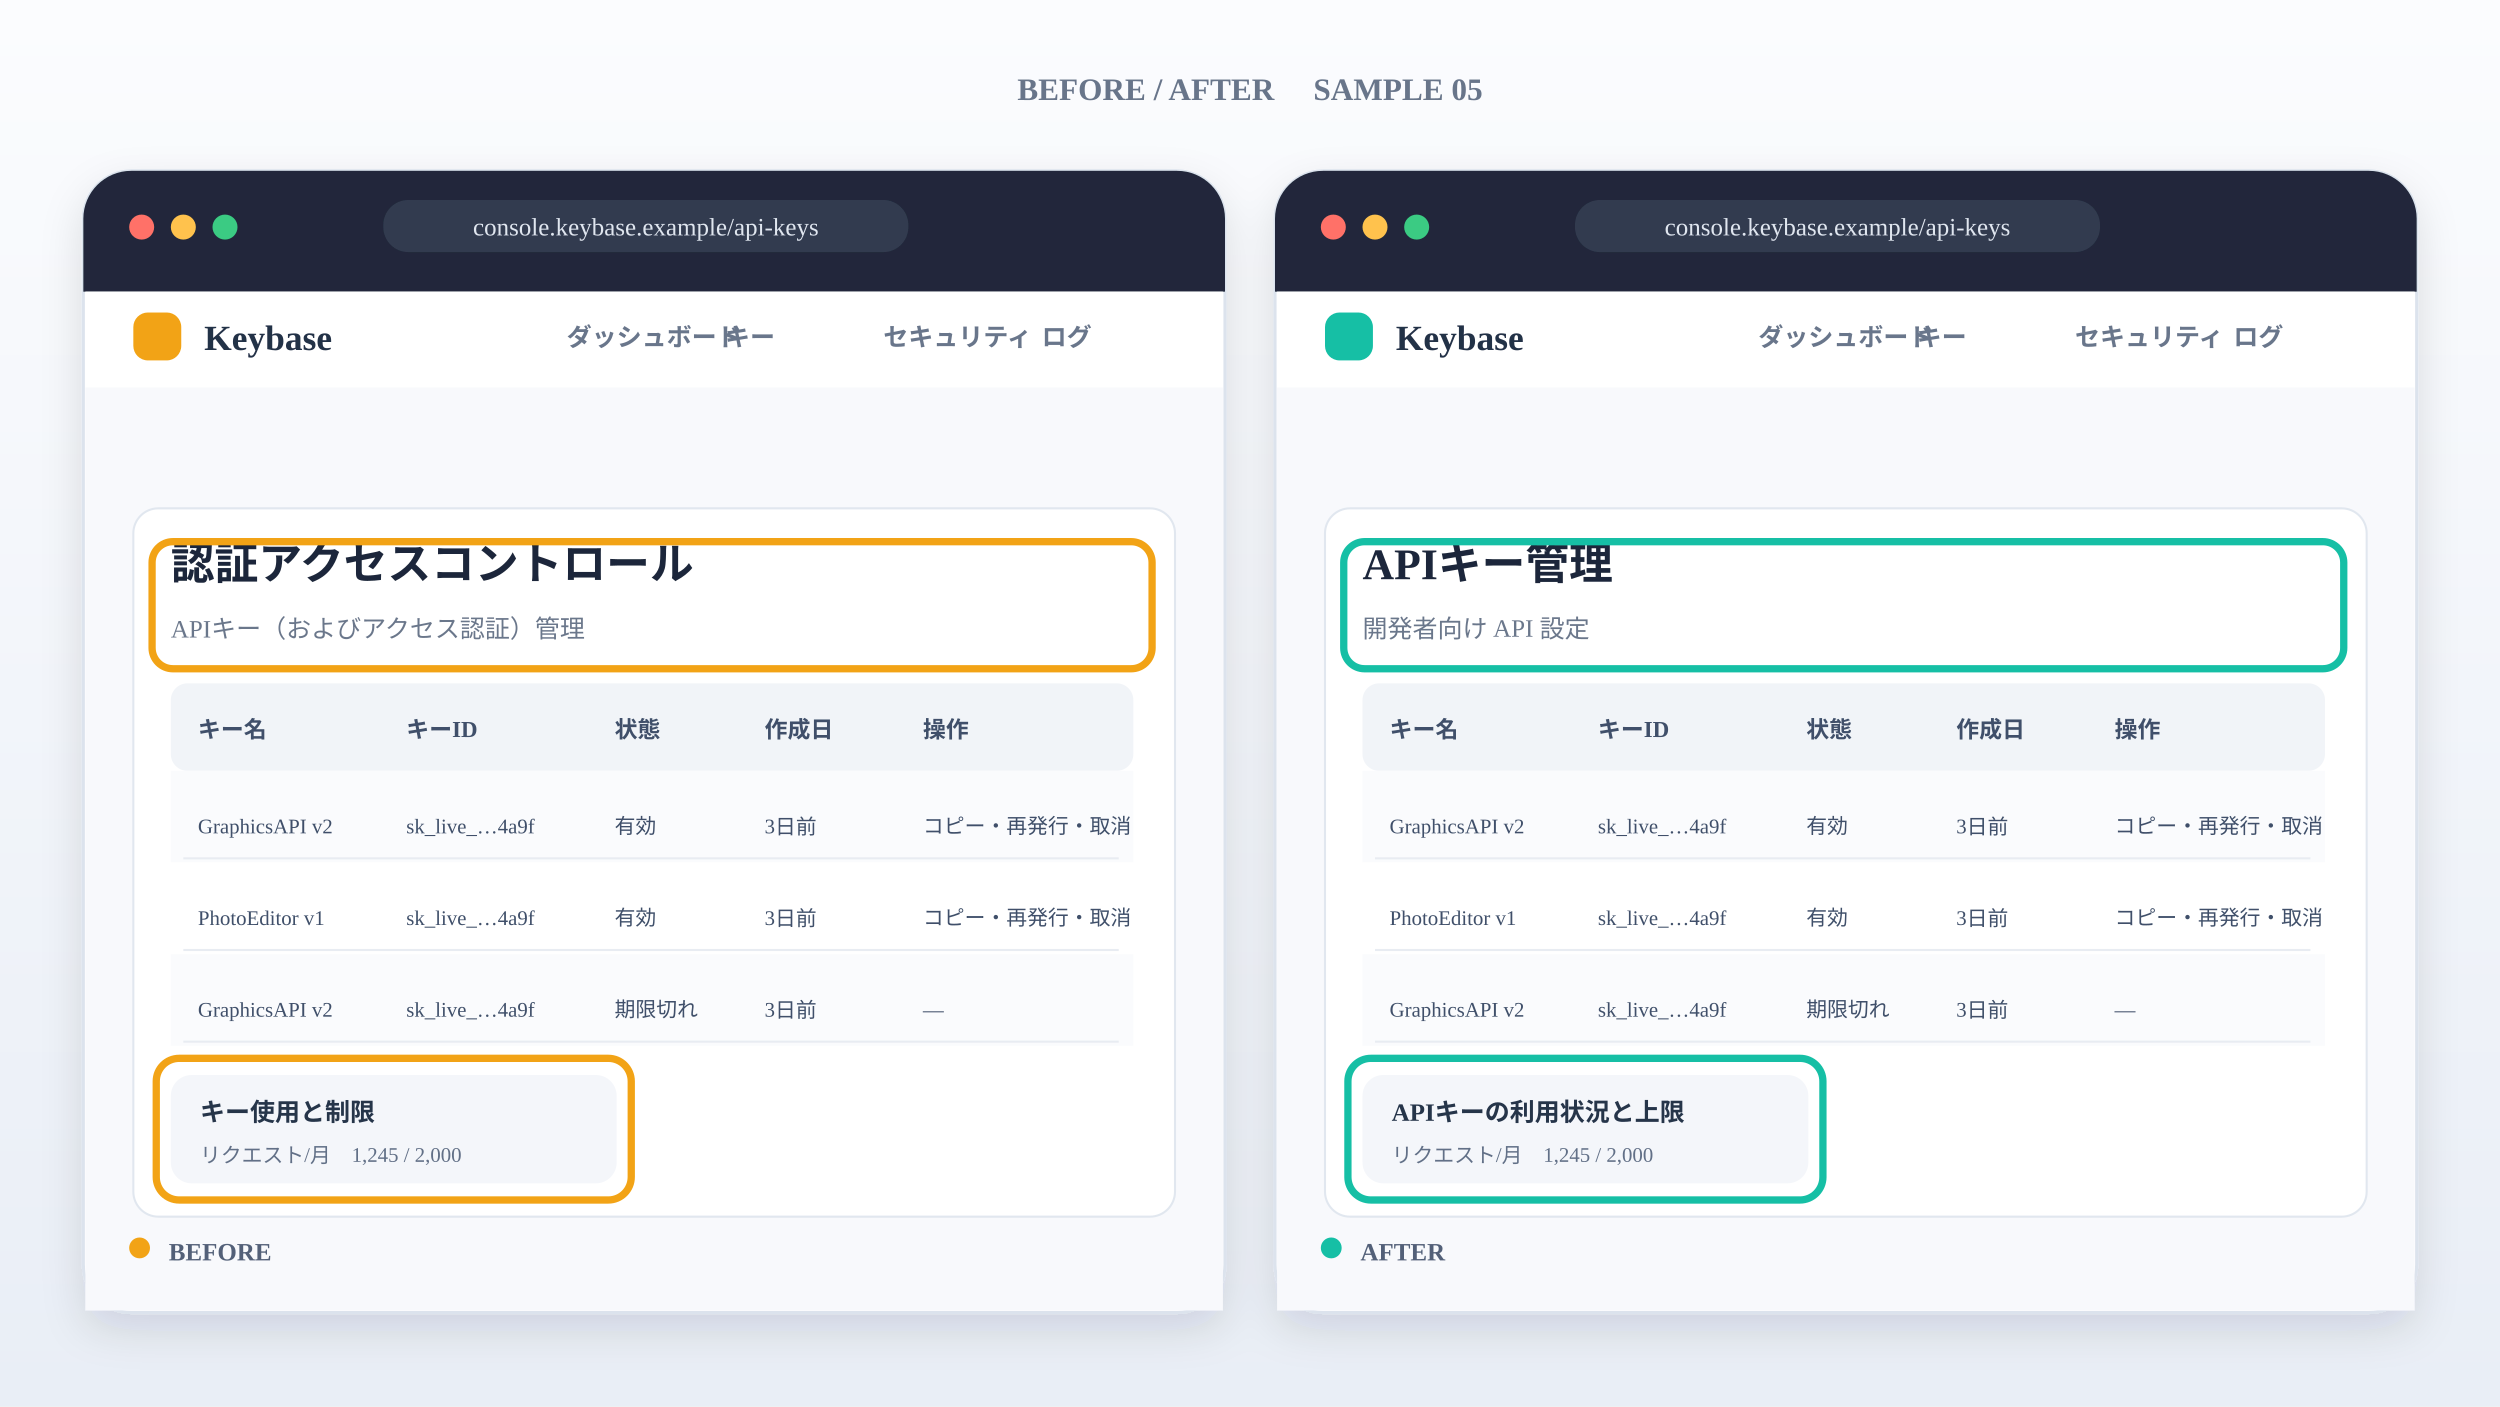
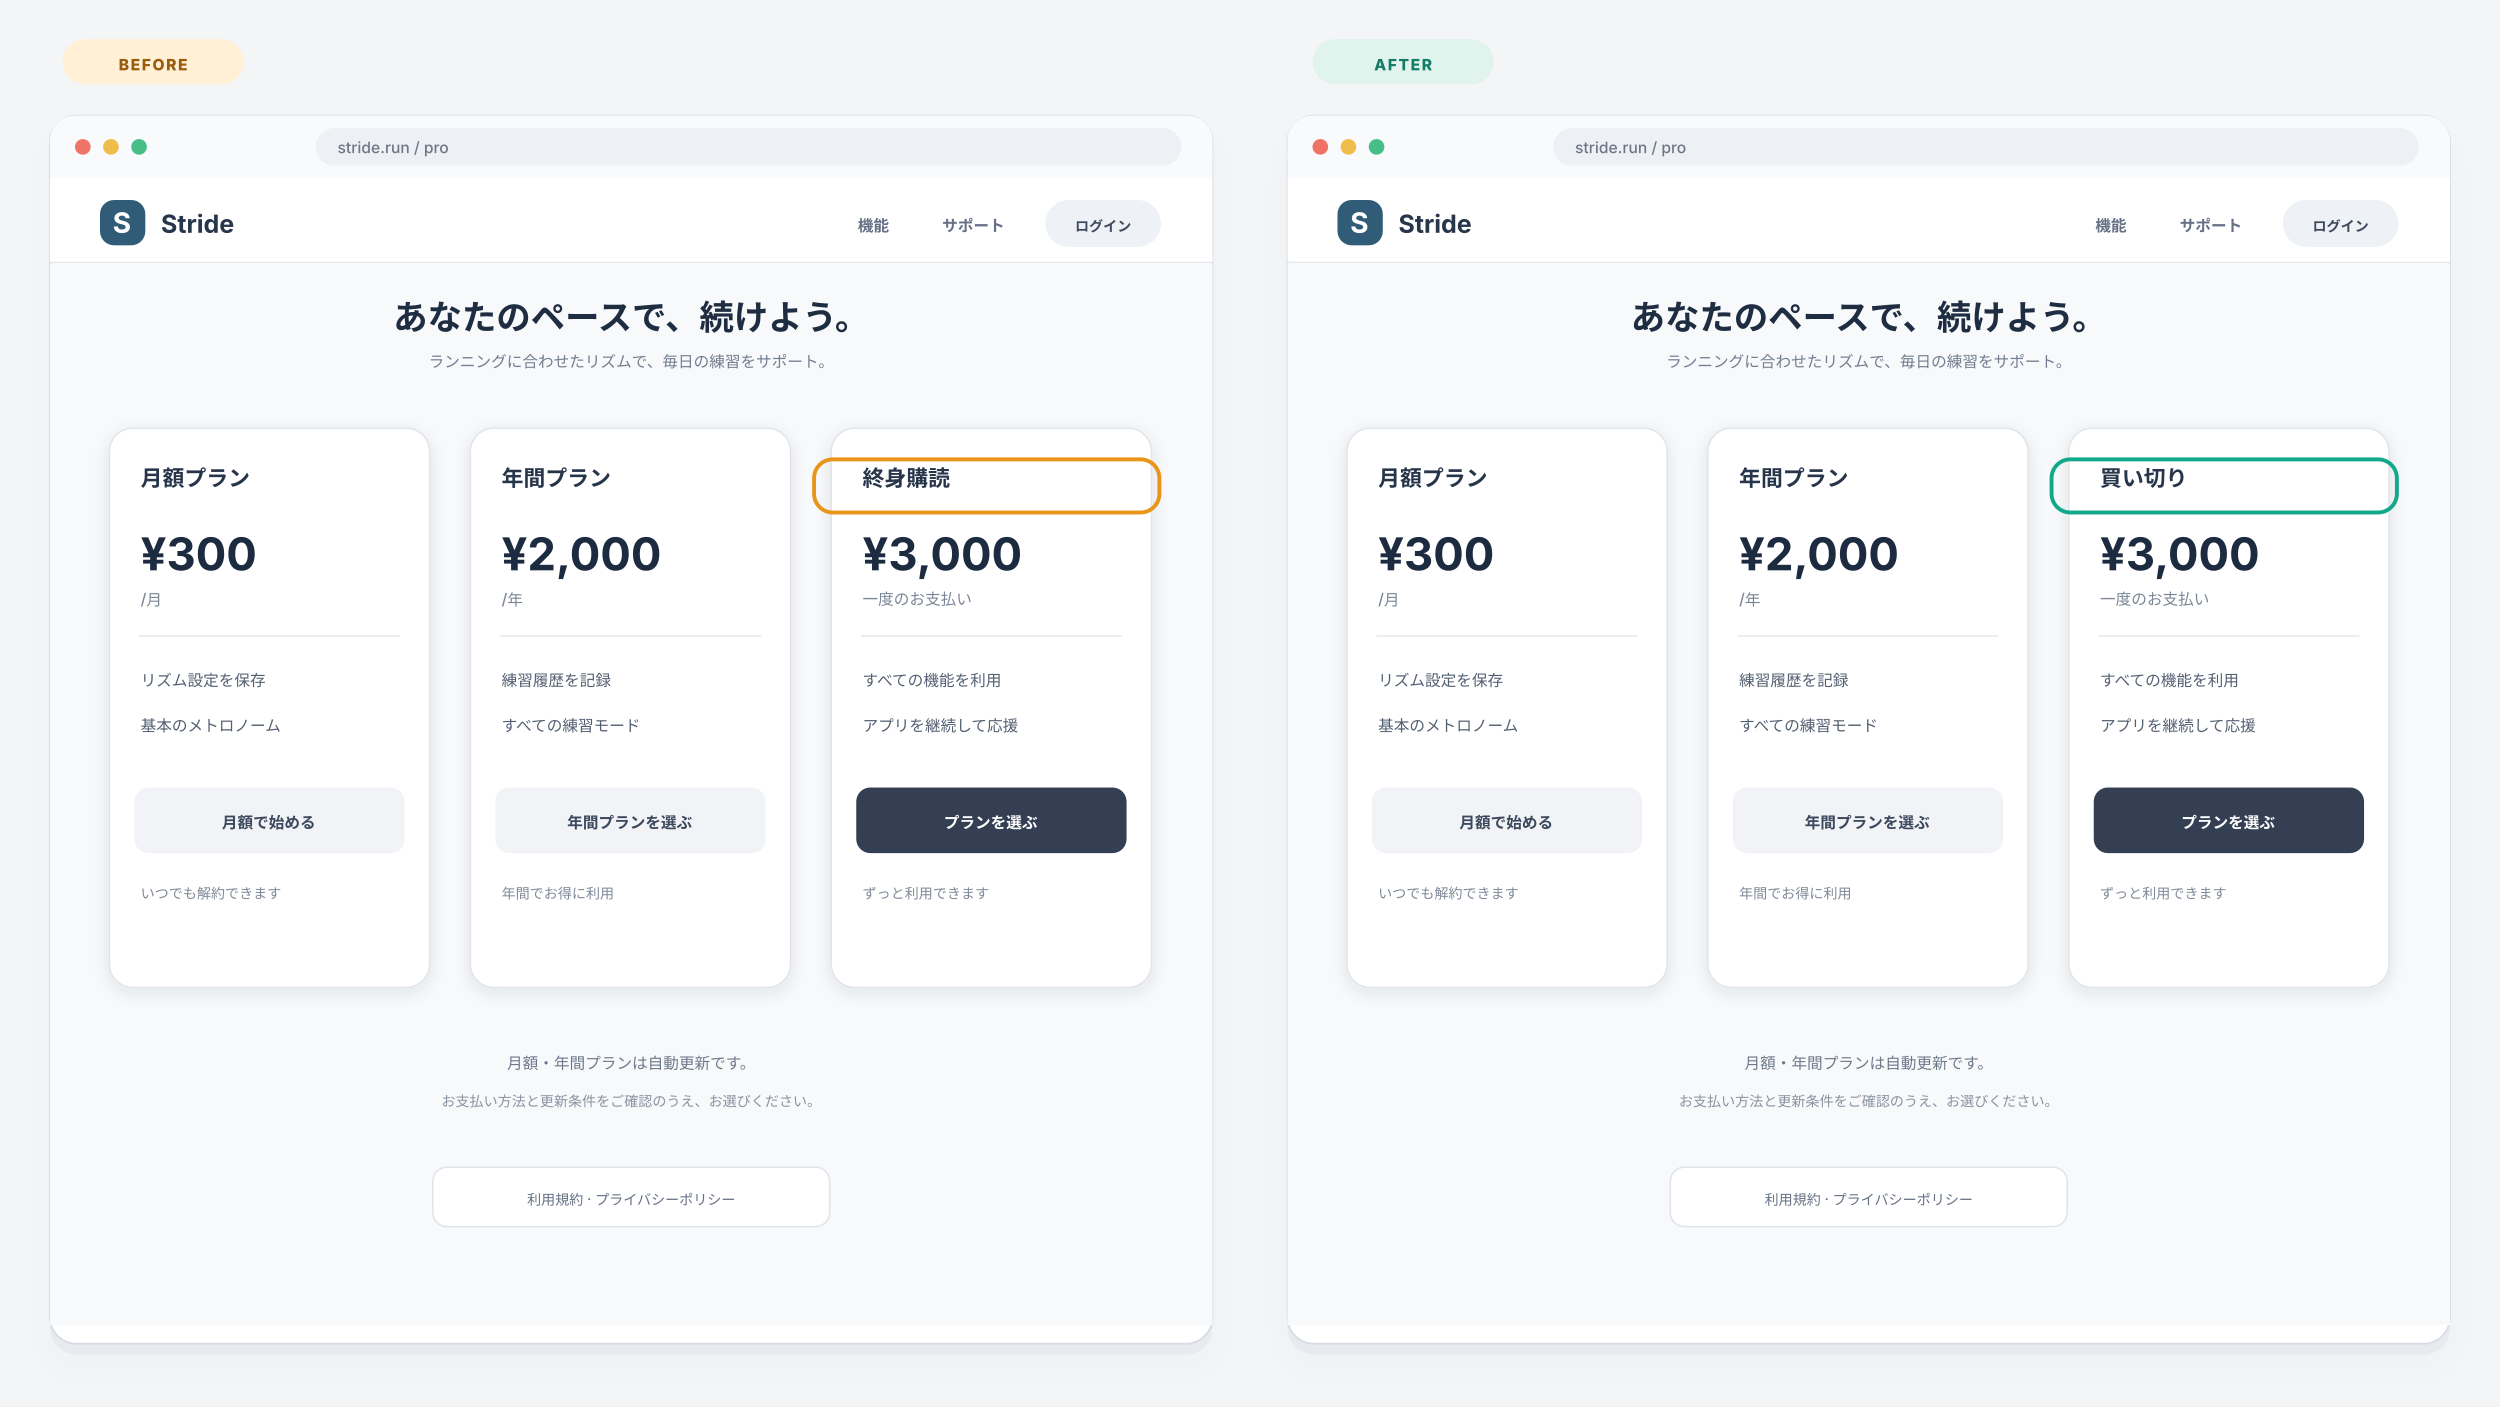
- <svg xmlns="http://www.w3.org/2000/svg" viewBox="0 0 1200 675" width="1200" height="675">
+ <svg xmlns="http://www.w3.org/2000/svg" width="1600" height="900" viewBox="0 0 1600 900">
  <defs>
-     <linearGradient id="bg" x2="0" y2="1">
-       <stop stop-color="#fbfcfe" />
-       <stop offset="1" stop-color="#e9eef6" />
+     <filter id="shadow" x="-10%" y="-10%" width="120%" height="130%">
+       <feDropShadow dx="0" dy="8" stdDeviation="11" flood-color="#1e293b" flood-opacity=".10" />
+     </filter>
+     <filter id="cardShadow" x="-10%" y="-10%" width="120%" height="130%">
+       <feDropShadow dx="0" dy="3" stdDeviation="5" flood-color="#1e293b" flood-opacity=".10" />
+     </filter>
+     <linearGradient id="photo" x1="0" y1="0" x2="1" y2="1">
+       <stop stop-color="#ead8c6" />
+       <stop offset=".48" stop-color="#b8cad0" />
+       <stop offset="1" stop-color="#5a737c" />
    </linearGradient>
-     <filter id="shadow" x="-10%" y="-10%" width="120%" height="130%">
-       <feDropShadow dx="0" dy="8" stdDeviation="10" flood-color="#17243a" flood-opacity=".12" />
-     </filter>
+     <linearGradient id="hero" x1="0" y1="0" x2="1" y2="1">
+       <stop stop-color="#f7f5ff" />
+       <stop offset="1" stop-color="#eef8f6" />
+     </linearGradient>
  </defs>
-   <rect width="1200" height="675" fill="url(#bg)" />
-   <text x="600" y="48" font-size="15" font-weight="750" text-anchor="middle" fill="#68758a">BEFORE / AFTER　 SAMPLE 05</text>
-   <g filter="url(#shadow)">
-     <g>
-       <rect x="40" y="82" width="548" height="548" rx="23" fill="#fff" stroke="#dce3ed" stroke-width="1.5" />
-       <path d="M63 82h502a23 23 0 0 1 23 23v35H40V105a23 23 0 0 1 23-23z" fill="#20283a" />
-       <circle cx="68" cy="109" r="6" fill="#ff7167" />
-       <circle cx="88" cy="109" r="6" fill="#ffc24d" />
-       <circle cx="108" cy="109" r="6" fill="#3acb83" />
-       <rect x="184" y="96" width="252" height="25" rx="12" fill="#323b50" />
-       <text x="310" y="113" font-size="12" font-weight="500" text-anchor="middle" fill="#e0e6ef">console.keybase.example/api-keys</text>
-       <rect x="41" y="140" width="546" height="46" fill="#fff" />
-       <rect x="64" y="150" width="23" height="23" rx="7" fill="#F2A313" stroke="none" stroke-width="1" />
-       <text x="98" y="168" font-size="17" font-weight="750" text-anchor="start" fill="#243047">Keybase</text>
-       <text x="272" y="166" font-size="12" font-weight="550" text-anchor="start" fill="#69768b">ダッシュボード</text>
-       <text x="348" y="166" font-size="12" font-weight="550" text-anchor="start" fill="#69768b">キー</text>
-       <text x="424" y="166" font-size="12" font-weight="550" text-anchor="start" fill="#69768b">セキュリティ</text>
-       <text x="500" y="166" font-size="12" font-weight="550" text-anchor="start" fill="#69768b">ログ</text>
-       <rect x="41" y="186" width="546" height="443" fill="#f8f9fc" />
-       <rect x="64" y="244" width="500" height="340" rx="12" fill="#fff" stroke="#e1e7ef" stroke-width="1" />
-       <text x="82" y="278" font-size="21" font-weight="750" text-anchor="start" fill="#1d273a">認証アクセスコントロール</text>
-       <text x="82" y="306" font-size="12" font-weight="500" text-anchor="start" fill="#6b778b">APIキー（およびアクセス認証）管理</text>
-       <rect x="82" y="328" width="462" height="42" rx="8" fill="#f1f4f8" stroke="none" stroke-width="1" />
-       <text x="95" y="354" font-size="11" font-weight="700" text-anchor="start" fill="#40506a">キー名</text>
-       <text x="195" y="354" font-size="11" font-weight="700" text-anchor="start" fill="#40506a">キーID</text>
-       <text x="295" y="354" font-size="11" font-weight="700" text-anchor="start" fill="#40506a">状態</text>
-       <text x="367" y="354" font-size="11" font-weight="700" text-anchor="start" fill="#40506a">作成日</text>
-       <text x="443" y="354" font-size="11" font-weight="700" text-anchor="start" fill="#40506a">操作</text>
-       <rect x="82" y="370" width="462" height="44" rx="0" fill="#fafbfd" stroke="none" stroke-width="1" />
-       <text x="95" y="400" font-size="10" font-weight="500" text-anchor="start" fill="#40506a">GraphicsAPI v2</text>
-       <text x="195" y="400" font-size="10" font-weight="500" text-anchor="start" fill="#40506a">sk_live_…4a9f</text>
-       <text x="295" y="400" font-size="10" font-weight="500" text-anchor="start" fill="#40506a">有効</text>
-       <text x="367" y="400" font-size="10" font-weight="500" text-anchor="start" fill="#40506a">3日前</text>
-       <text x="443" y="400" font-size="10" font-weight="500" text-anchor="start" fill="#40506a">コピー・再発行・取消</text>
-       <line x1="88" y1="412" x2="537" y2="412" stroke="#e8ecf2" />
-       <rect x="82" y="414" width="462" height="44" rx="0" fill="#fff" stroke="none" stroke-width="1" />
-       <text x="95" y="444" font-size="10" font-weight="500" text-anchor="start" fill="#40506a">PhotoEditor v1</text>
-       <text x="195" y="444" font-size="10" font-weight="500" text-anchor="start" fill="#40506a">sk_live_…4a9f</text>
-       <text x="295" y="444" font-size="10" font-weight="500" text-anchor="start" fill="#40506a">有効</text>
-       <text x="367" y="444" font-size="10" font-weight="500" text-anchor="start" fill="#40506a">3日前</text>
-       <text x="443" y="444" font-size="10" font-weight="500" text-anchor="start" fill="#40506a">コピー・再発行・取消</text>
-       <line x1="88" y1="456" x2="537" y2="456" stroke="#e8ecf2" />
-       <rect x="82" y="458" width="462" height="44" rx="0" fill="#fafbfd" stroke="none" stroke-width="1" />
-       <text x="95" y="488" font-size="10" font-weight="500" text-anchor="start" fill="#40506a">GraphicsAPI v2</text>
-       <text x="195" y="488" font-size="10" font-weight="500" text-anchor="start" fill="#40506a">sk_live_…4a9f</text>
-       <text x="295" y="488" font-size="10" font-weight="500" text-anchor="start" fill="#40506a">期限切れ</text>
-       <text x="367" y="488" font-size="10" font-weight="500" text-anchor="start" fill="#40506a">3日前</text>
-       <text x="443" y="488" font-size="10" font-weight="500" text-anchor="start" fill="#40506a">—</text>
-       <line x1="88" y1="500" x2="537" y2="500" stroke="#e8ecf2" />
-       <rect x="82" y="516" width="214" height="52" rx="10" fill="#f4f6fa" stroke="none" stroke-width="1" />
-       <text x="96" y="538" font-size="12" font-weight="700" text-anchor="start" fill="#25344a">キー使用と制限</text>
-       <text x="96" y="558" font-size="10" font-weight="500" text-anchor="start" fill="#627087">リクエスト/月　1,245 / 2,000</text>
-       <rect x="73" y="260" width="480" height="61" rx="10" fill="none" stroke="#F2A313" stroke-width="3.5" />
-       <rect x="75" y="508" width="228" height="68" rx="11" fill="none" stroke="#F2A313" stroke-width="3.5" />
-       <rect x="62" y="594" width="10" height="10" rx="5" fill="#F2A313" />
-       <text x="81" y="605" font-size="12" font-weight="750" text-anchor="start" fill="#526078">BEFORE</text>
-     </g>
-     <g>
-       <rect x="612" y="82" width="548" height="548" rx="23" fill="#fff" stroke="#dce3ed" stroke-width="1.5" />
-       <path d="M635 82h502a23 23 0 0 1 23 23v35H612V105a23 23 0 0 1 23-23z" fill="#20283a" />
-       <circle cx="640" cy="109" r="6" fill="#ff7167" />
-       <circle cx="660" cy="109" r="6" fill="#ffc24d" />
-       <circle cx="680" cy="109" r="6" fill="#3acb83" />
-       <rect x="756" y="96" width="252" height="25" rx="12" fill="#323b50" />
-       <text x="882" y="113" font-size="12" font-weight="500" text-anchor="middle" fill="#e0e6ef">console.keybase.example/api-keys</text>
-       <rect x="613" y="140" width="546" height="46" fill="#fff" />
-       <rect x="636" y="150" width="23" height="23" rx="7" fill="#13BFA5" stroke="none" stroke-width="1" />
-       <text x="670" y="168" font-size="17" font-weight="750" text-anchor="start" fill="#243047">Keybase</text>
-       <text x="844" y="166" font-size="12" font-weight="550" text-anchor="start" fill="#69768b">ダッシュボード</text>
-       <text x="920" y="166" font-size="12" font-weight="550" text-anchor="start" fill="#69768b">キー</text>
-       <text x="996" y="166" font-size="12" font-weight="550" text-anchor="start" fill="#69768b">セキュリティ</text>
-       <text x="1072" y="166" font-size="12" font-weight="550" text-anchor="start" fill="#69768b">ログ</text>
-       <rect x="613" y="186" width="546" height="443" fill="#f8f9fc" />
-       <rect x="636" y="244" width="500" height="340" rx="12" fill="#fff" stroke="#e1e7ef" stroke-width="1" />
-       <text x="654" y="278" font-size="21" font-weight="750" text-anchor="start" fill="#1d273a">APIキー管理</text>
-       <text x="654" y="306" font-size="12" font-weight="500" text-anchor="start" fill="#6b778b">開発者向け API 設定</text>
-       <rect x="654" y="328" width="462" height="42" rx="8" fill="#f1f4f8" stroke="none" stroke-width="1" />
-       <text x="667" y="354" font-size="11" font-weight="700" text-anchor="start" fill="#40506a">キー名</text>
-       <text x="767" y="354" font-size="11" font-weight="700" text-anchor="start" fill="#40506a">キーID</text>
-       <text x="867" y="354" font-size="11" font-weight="700" text-anchor="start" fill="#40506a">状態</text>
-       <text x="939" y="354" font-size="11" font-weight="700" text-anchor="start" fill="#40506a">作成日</text>
-       <text x="1015" y="354" font-size="11" font-weight="700" text-anchor="start" fill="#40506a">操作</text>
-       <rect x="654" y="370" width="462" height="44" rx="0" fill="#fafbfd" stroke="none" stroke-width="1" />
-       <text x="667" y="400" font-size="10" font-weight="500" text-anchor="start" fill="#40506a">GraphicsAPI v2</text>
-       <text x="767" y="400" font-size="10" font-weight="500" text-anchor="start" fill="#40506a">sk_live_…4a9f</text>
-       <text x="867" y="400" font-size="10" font-weight="500" text-anchor="start" fill="#40506a">有効</text>
-       <text x="939" y="400" font-size="10" font-weight="500" text-anchor="start" fill="#40506a">3日前</text>
-       <text x="1015" y="400" font-size="10" font-weight="500" text-anchor="start" fill="#40506a">コピー・再発行・取消</text>
-       <line x1="660" y1="412" x2="1109" y2="412" stroke="#e8ecf2" />
-       <rect x="654" y="414" width="462" height="44" rx="0" fill="#fff" stroke="none" stroke-width="1" />
-       <text x="667" y="444" font-size="10" font-weight="500" text-anchor="start" fill="#40506a">PhotoEditor v1</text>
-       <text x="767" y="444" font-size="10" font-weight="500" text-anchor="start" fill="#40506a">sk_live_…4a9f</text>
-       <text x="867" y="444" font-size="10" font-weight="500" text-anchor="start" fill="#40506a">有効</text>
-       <text x="939" y="444" font-size="10" font-weight="500" text-anchor="start" fill="#40506a">3日前</text>
-       <text x="1015" y="444" font-size="10" font-weight="500" text-anchor="start" fill="#40506a">コピー・再発行・取消</text>
-       <line x1="660" y1="456" x2="1109" y2="456" stroke="#e8ecf2" />
-       <rect x="654" y="458" width="462" height="44" rx="0" fill="#fafbfd" stroke="none" stroke-width="1" />
-       <text x="667" y="488" font-size="10" font-weight="500" text-anchor="start" fill="#40506a">GraphicsAPI v2</text>
-       <text x="767" y="488" font-size="10" font-weight="500" text-anchor="start" fill="#40506a">sk_live_…4a9f</text>
-       <text x="867" y="488" font-size="10" font-weight="500" text-anchor="start" fill="#40506a">期限切れ</text>
-       <text x="939" y="488" font-size="10" font-weight="500" text-anchor="start" fill="#40506a">3日前</text>
-       <text x="1015" y="488" font-size="10" font-weight="500" text-anchor="start" fill="#40506a">—</text>
-       <line x1="660" y1="500" x2="1109" y2="500" stroke="#e8ecf2" />
-       <rect x="654" y="516" width="214" height="52" rx="10" fill="#f4f6fa" stroke="none" stroke-width="1" />
-       <text x="668" y="538" font-size="12" font-weight="700" text-anchor="start" fill="#25344a">APIキーの利用状況と上限</text>
-       <text x="668" y="558" font-size="10" font-weight="500" text-anchor="start" fill="#627087">リクエスト/月　1,245 / 2,000</text>
-       <rect x="645" y="260" width="480" height="61" rx="10" fill="none" stroke="#13BFA5" stroke-width="3.5" />
-       <rect x="647" y="508" width="228" height="68" rx="11" fill="none" stroke="#13BFA5" stroke-width="3.5" />
-       <rect x="634" y="594" width="10" height="10" rx="5" fill="#13BFA5" />
-       <text x="653" y="605" font-size="12" font-weight="750" text-anchor="start" fill="#526078">AFTER</text>
-     </g>
-   </g>
+   <rect width="1600" height="900" fill="#f4f5f7" />
+   <rect x="40" y="25" width="116" height="29" rx="15" fill="#fff0d6" />
+   <text x="98" y="45" font-family="Inter, 'Noto Sans JP', 'Yu Gothic', Meiryo, sans-serif" font-size="10" font-weight="800" text-anchor="middle" fill="#9a5b0c" letter-spacing="1">BEFORE</text>
+   <rect x="840" y="25" width="116" height="29" rx="15" fill="#e1f3ed" />
+   <text x="898" y="45" font-family="Inter, 'Noto Sans JP', 'Yu Gothic', Meiryo, sans-serif" font-size="10" font-weight="800" text-anchor="middle" fill="#147d68" letter-spacing="1">AFTER</text>
+   <rect x="32" y="81" width="744" height="786" rx="17" fill="#bbc3cf" opacity=".22" filter="url(#shadow)" />
+   <rect x="32" y="74" width="744" height="786" rx="17" fill="#fff" stroke="#d8dde5" stroke-width="1.2" />
+   <rect x="32" y="74" width="744" height="40" rx="16" fill="#f9fafb" />
+   <rect x="32" y="98" width="744" height="16" rx="0" fill="#f9fafb" />
+   <circle cx="53" cy="94" r="5" fill="#f07368" />
+   <circle cx="71" cy="94" r="5" fill="#f0bc4a" />
+   <circle cx="89" cy="94" r="5" fill="#47bd88" />
+   <rect x="202" y="82" width="554" height="24" rx="12" fill="#edf0f4" />
+   <text x="216" y="98" font-family="Inter, 'Noto Sans JP', 'Yu Gothic', Meiryo, sans-serif" font-size="10" font-weight="500" text-anchor="start" fill="#6d7786">stride.run / pro</text>
+   <rect x="32" y="114" width="744" height="54" rx="0" fill="#fff" />
+   <line x1="32" y1="168" x2="776" y2="168" stroke="#e5e8ed" stroke-width="1" />
+   <rect x="64" y="128" width="29" height="29" rx="9" fill="#315c78" />
+   <text x="78" y="149" font-family="Inter, 'Noto Sans JP', 'Yu Gothic', Meiryo, sans-serif" font-size="18" font-weight="750" text-anchor="middle" fill="#fff">S</text>
+   <text x="103" y="149" font-family="Inter, 'Noto Sans JP', 'Yu Gothic', Meiryo, sans-serif" font-size="16" font-weight="730" text-anchor="start" fill="#27364a">Stride</text>
+   <text x="549" y="148" font-family="Inter, 'Noto Sans JP', 'Yu Gothic', Meiryo, sans-serif" font-size="10" font-weight="550" text-anchor="start" fill="#657084">機能</text>
+   <text x="603" y="148" font-family="Inter, 'Noto Sans JP', 'Yu Gothic', Meiryo, sans-serif" font-size="10" font-weight="550" text-anchor="start" fill="#657084">サポート</text>
+   <rect x="669" y="128" width="74" height="30" rx="15" fill="#eef1f5" />
+   <text x="706" y="148" font-family="Inter, 'Noto Sans JP', 'Yu Gothic', Meiryo, sans-serif" font-size="9" font-weight="600" text-anchor="middle" fill="#3f4a5e">ログイン</text>
+   <rect x="32" y="169" width="744" height="679" rx="0" fill="#f8f9fb" />
+   <text x="404" y="211" font-family="Inter, 'Noto Sans JP', 'Yu Gothic', Meiryo, sans-serif" font-size="22" font-weight="720" text-anchor="middle" fill="#1f2d42">あなたのペースで、続けよう。</text>
+   <text x="404" y="235" font-family="Inter, 'Noto Sans JP', 'Yu Gothic', Meiryo, sans-serif" font-size="10" font-weight="500" text-anchor="middle" fill="#717d90">ランニングに合わせたリズムで、毎日の練習をサポート。</text>
+   <rect x="70" y="274" width="205" height="358" rx="15" fill="#fff" stroke="#e0e4ea" stroke-width="1" filter="url(#cardShadow)" />
+   <text x="90" y="311" font-family="Inter, 'Noto Sans JP', 'Yu Gothic', Meiryo, sans-serif" font-size="14" font-weight="650" text-anchor="start" fill="#27354a">月額プラン</text>
+   <text x="90" y="365" font-family="Inter, 'Noto Sans JP', 'Yu Gothic', Meiryo, sans-serif" font-size="29" font-weight="730" text-anchor="start" fill="#1d2b40">¥300</text>
+   <text x="90" y="387" font-family="Inter, 'Noto Sans JP', 'Yu Gothic', Meiryo, sans-serif" font-size="10" font-weight="500" text-anchor="start" fill="#7a8596">/月</text>
+   <line x1="89" y1="407" x2="256" y2="407" stroke="#e5e8ed" stroke-width="1" />
+   <text x="90" y="439" font-family="Inter, 'Noto Sans JP', 'Yu Gothic', Meiryo, sans-serif" font-size="10" font-weight="500" text-anchor="start" fill="#535f72">リズム設定を保存</text>
+   <text x="90" y="468" font-family="Inter, 'Noto Sans JP', 'Yu Gothic', Meiryo, sans-serif" font-size="10" font-weight="500" text-anchor="start" fill="#535f72">基本のメトロノーム</text>
+   <rect x="86" y="504" width="173" height="42" rx="9" fill="#f1f3f6" />
+   <text x="172" y="530" font-family="Inter, 'Noto Sans JP', 'Yu Gothic', Meiryo, sans-serif" font-size="10" font-weight="650" text-anchor="middle" fill="#3c485d">月額で始める</text>
+   <text x="90" y="575" font-family="Inter, 'Noto Sans JP', 'Yu Gothic', Meiryo, sans-serif" font-size="9" font-weight="500" text-anchor="start" fill="#7f8998">いつでも解約できます</text>
+   <rect x="301" y="274" width="205" height="358" rx="15" fill="#fff" stroke="#e0e4ea" stroke-width="1" filter="url(#cardShadow)" />
+   <text x="321" y="311" font-family="Inter, 'Noto Sans JP', 'Yu Gothic', Meiryo, sans-serif" font-size="14" font-weight="650" text-anchor="start" fill="#27354a">年間プラン</text>
+   <text x="321" y="365" font-family="Inter, 'Noto Sans JP', 'Yu Gothic', Meiryo, sans-serif" font-size="29" font-weight="730" text-anchor="start" fill="#1d2b40">¥2,000</text>
+   <text x="321" y="387" font-family="Inter, 'Noto Sans JP', 'Yu Gothic', Meiryo, sans-serif" font-size="10" font-weight="500" text-anchor="start" fill="#7a8596">/年</text>
+   <line x1="320" y1="407" x2="487" y2="407" stroke="#e5e8ed" stroke-width="1" />
+   <text x="321" y="439" font-family="Inter, 'Noto Sans JP', 'Yu Gothic', Meiryo, sans-serif" font-size="10" font-weight="500" text-anchor="start" fill="#535f72">練習履歴を記録</text>
+   <text x="321" y="468" font-family="Inter, 'Noto Sans JP', 'Yu Gothic', Meiryo, sans-serif" font-size="10" font-weight="500" text-anchor="start" fill="#535f72">すべての練習モード</text>
+   <rect x="317" y="504" width="173" height="42" rx="9" fill="#f1f3f6" />
+   <text x="403" y="530" font-family="Inter, 'Noto Sans JP', 'Yu Gothic', Meiryo, sans-serif" font-size="10" font-weight="650" text-anchor="middle" fill="#3c485d">年間プランを選ぶ</text>
+   <text x="321" y="575" font-family="Inter, 'Noto Sans JP', 'Yu Gothic', Meiryo, sans-serif" font-size="9" font-weight="500" text-anchor="start" fill="#7f8998">年間でお得に利用</text>
+   <rect x="532" y="274" width="205" height="358" rx="15" fill="#fff" stroke="#e0e4ea" stroke-width="1" filter="url(#cardShadow)" />
+   <text x="552" y="311" font-family="Inter, 'Noto Sans JP', 'Yu Gothic', Meiryo, sans-serif" font-size="14" font-weight="650" text-anchor="start" fill="#27354a">終身購読</text>
+   <text x="552" y="365" font-family="Inter, 'Noto Sans JP', 'Yu Gothic', Meiryo, sans-serif" font-size="29" font-weight="730" text-anchor="start" fill="#1d2b40">¥3,000</text>
+   <text x="552" y="387" font-family="Inter, 'Noto Sans JP', 'Yu Gothic', Meiryo, sans-serif" font-size="10" font-weight="500" text-anchor="start" fill="#7a8596">一度のお支払い</text>
+   <line x1="551" y1="407" x2="718" y2="407" stroke="#e5e8ed" stroke-width="1" />
+   <text x="552" y="439" font-family="Inter, 'Noto Sans JP', 'Yu Gothic', Meiryo, sans-serif" font-size="10" font-weight="500" text-anchor="start" fill="#535f72">すべての機能を利用</text>
+   <text x="552" y="468" font-family="Inter, 'Noto Sans JP', 'Yu Gothic', Meiryo, sans-serif" font-size="10" font-weight="500" text-anchor="start" fill="#535f72">アプリを継続して応援</text>
+   <rect x="548" y="504" width="173" height="42" rx="9" fill="#343f53" />
+   <text x="634" y="530" font-family="Inter, 'Noto Sans JP', 'Yu Gothic', Meiryo, sans-serif" font-size="10" font-weight="650" text-anchor="middle" fill="#fff">プランを選ぶ</text>
+   <text x="552" y="575" font-family="Inter, 'Noto Sans JP', 'Yu Gothic', Meiryo, sans-serif" font-size="9" font-weight="500" text-anchor="start" fill="#7f8998">ずっと利用できます</text>
+   <rect x="521" y="294" width="221" height="34" rx="12" fill="none" stroke="#e89519" stroke-width="2.5" />
+   <text x="404" y="684" font-family="Inter, 'Noto Sans JP', 'Yu Gothic', Meiryo, sans-serif" font-size="10" font-weight="500" text-anchor="middle" fill="#6d788a">月額・年間プランは自動更新です。</text>
+   <text x="404" y="708" font-family="Inter, 'Noto Sans JP', 'Yu Gothic', Meiryo, sans-serif" font-size="9" font-weight="500" text-anchor="middle" fill="#8992a0">お支払い方法と更新条件をご確認のうえ、お選びください。</text>
+   <rect x="277" y="747" width="254" height="38" rx="9" fill="#fff" stroke="#e0e4ea" />
+   <text x="404" y="771" font-family="Inter, 'Noto Sans JP', 'Yu Gothic', Meiryo, sans-serif" font-size="9" font-weight="500" text-anchor="middle" fill="#657084">利用規約  ·  プライバシーポリシー</text>
+   <rect x="824" y="81" width="744" height="786" rx="17" fill="#bbc3cf" opacity=".22" filter="url(#shadow)" />
+   <rect x="824" y="74" width="744" height="786" rx="17" fill="#fff" stroke="#d8dde5" stroke-width="1.2" />
+   <rect x="824" y="74" width="744" height="40" rx="16" fill="#f9fafb" />
+   <rect x="824" y="98" width="744" height="16" rx="0" fill="#f9fafb" />
+   <circle cx="845" cy="94" r="5" fill="#f07368" />
+   <circle cx="863" cy="94" r="5" fill="#f0bc4a" />
+   <circle cx="881" cy="94" r="5" fill="#47bd88" />
+   <rect x="994" y="82" width="554" height="24" rx="12" fill="#edf0f4" />
+   <text x="1008" y="98" font-family="Inter, 'Noto Sans JP', 'Yu Gothic', Meiryo, sans-serif" font-size="10" font-weight="500" text-anchor="start" fill="#6d7786">stride.run / pro</text>
+   <rect x="824" y="114" width="744" height="54" rx="0" fill="#fff" />
+   <line x1="824" y1="168" x2="1568" y2="168" stroke="#e5e8ed" stroke-width="1" />
+   <rect x="856" y="128" width="29" height="29" rx="9" fill="#315c78" />
+   <text x="870" y="149" font-family="Inter, 'Noto Sans JP', 'Yu Gothic', Meiryo, sans-serif" font-size="18" font-weight="750" text-anchor="middle" fill="#fff">S</text>
+   <text x="895" y="149" font-family="Inter, 'Noto Sans JP', 'Yu Gothic', Meiryo, sans-serif" font-size="16" font-weight="730" text-anchor="start" fill="#27364a">Stride</text>
+   <text x="1341" y="148" font-family="Inter, 'Noto Sans JP', 'Yu Gothic', Meiryo, sans-serif" font-size="10" font-weight="550" text-anchor="start" fill="#657084">機能</text>
+   <text x="1395" y="148" font-family="Inter, 'Noto Sans JP', 'Yu Gothic', Meiryo, sans-serif" font-size="10" font-weight="550" text-anchor="start" fill="#657084">サポート</text>
+   <rect x="1461" y="128" width="74" height="30" rx="15" fill="#eef1f5" />
+   <text x="1498" y="148" font-family="Inter, 'Noto Sans JP', 'Yu Gothic', Meiryo, sans-serif" font-size="9" font-weight="600" text-anchor="middle" fill="#3f4a5e">ログイン</text>
+   <rect x="824" y="169" width="744" height="679" rx="0" fill="#f8f9fb" />
+   <text x="1196" y="211" font-family="Inter, 'Noto Sans JP', 'Yu Gothic', Meiryo, sans-serif" font-size="22" font-weight="720" text-anchor="middle" fill="#1f2d42">あなたのペースで、続けよう。</text>
+   <text x="1196" y="235" font-family="Inter, 'Noto Sans JP', 'Yu Gothic', Meiryo, sans-serif" font-size="10" font-weight="500" text-anchor="middle" fill="#717d90">ランニングに合わせたリズムで、毎日の練習をサポート。</text>
+   <rect x="862" y="274" width="205" height="358" rx="15" fill="#fff" stroke="#e0e4ea" stroke-width="1" filter="url(#cardShadow)" />
+   <text x="882" y="311" font-family="Inter, 'Noto Sans JP', 'Yu Gothic', Meiryo, sans-serif" font-size="14" font-weight="650" text-anchor="start" fill="#27354a">月額プラン</text>
+   <text x="882" y="365" font-family="Inter, 'Noto Sans JP', 'Yu Gothic', Meiryo, sans-serif" font-size="29" font-weight="730" text-anchor="start" fill="#1d2b40">¥300</text>
+   <text x="882" y="387" font-family="Inter, 'Noto Sans JP', 'Yu Gothic', Meiryo, sans-serif" font-size="10" font-weight="500" text-anchor="start" fill="#7a8596">/月</text>
+   <line x1="881" y1="407" x2="1048" y2="407" stroke="#e5e8ed" stroke-width="1" />
+   <text x="882" y="439" font-family="Inter, 'Noto Sans JP', 'Yu Gothic', Meiryo, sans-serif" font-size="10" font-weight="500" text-anchor="start" fill="#535f72">リズム設定を保存</text>
+   <text x="882" y="468" font-family="Inter, 'Noto Sans JP', 'Yu Gothic', Meiryo, sans-serif" font-size="10" font-weight="500" text-anchor="start" fill="#535f72">基本のメトロノーム</text>
+   <rect x="878" y="504" width="173" height="42" rx="9" fill="#f1f3f6" />
+   <text x="964" y="530" font-family="Inter, 'Noto Sans JP', 'Yu Gothic', Meiryo, sans-serif" font-size="10" font-weight="650" text-anchor="middle" fill="#3c485d">月額で始める</text>
+   <text x="882" y="575" font-family="Inter, 'Noto Sans JP', 'Yu Gothic', Meiryo, sans-serif" font-size="9" font-weight="500" text-anchor="start" fill="#7f8998">いつでも解約できます</text>
+   <rect x="1093" y="274" width="205" height="358" rx="15" fill="#fff" stroke="#e0e4ea" stroke-width="1" filter="url(#cardShadow)" />
+   <text x="1113" y="311" font-family="Inter, 'Noto Sans JP', 'Yu Gothic', Meiryo, sans-serif" font-size="14" font-weight="650" text-anchor="start" fill="#27354a">年間プラン</text>
+   <text x="1113" y="365" font-family="Inter, 'Noto Sans JP', 'Yu Gothic', Meiryo, sans-serif" font-size="29" font-weight="730" text-anchor="start" fill="#1d2b40">¥2,000</text>
+   <text x="1113" y="387" font-family="Inter, 'Noto Sans JP', 'Yu Gothic', Meiryo, sans-serif" font-size="10" font-weight="500" text-anchor="start" fill="#7a8596">/年</text>
+   <line x1="1112" y1="407" x2="1279" y2="407" stroke="#e5e8ed" stroke-width="1" />
+   <text x="1113" y="439" font-family="Inter, 'Noto Sans JP', 'Yu Gothic', Meiryo, sans-serif" font-size="10" font-weight="500" text-anchor="start" fill="#535f72">練習履歴を記録</text>
+   <text x="1113" y="468" font-family="Inter, 'Noto Sans JP', 'Yu Gothic', Meiryo, sans-serif" font-size="10" font-weight="500" text-anchor="start" fill="#535f72">すべての練習モード</text>
+   <rect x="1109" y="504" width="173" height="42" rx="9" fill="#f1f3f6" />
+   <text x="1195" y="530" font-family="Inter, 'Noto Sans JP', 'Yu Gothic', Meiryo, sans-serif" font-size="10" font-weight="650" text-anchor="middle" fill="#3c485d">年間プランを選ぶ</text>
+   <text x="1113" y="575" font-family="Inter, 'Noto Sans JP', 'Yu Gothic', Meiryo, sans-serif" font-size="9" font-weight="500" text-anchor="start" fill="#7f8998">年間でお得に利用</text>
+   <rect x="1324" y="274" width="205" height="358" rx="15" fill="#fff" stroke="#e0e4ea" stroke-width="1" filter="url(#cardShadow)" />
+   <text x="1344" y="311" font-family="Inter, 'Noto Sans JP', 'Yu Gothic', Meiryo, sans-serif" font-size="14" font-weight="650" text-anchor="start" fill="#27354a">買い切り</text>
+   <text x="1344" y="365" font-family="Inter, 'Noto Sans JP', 'Yu Gothic', Meiryo, sans-serif" font-size="29" font-weight="730" text-anchor="start" fill="#1d2b40">¥3,000</text>
+   <text x="1344" y="387" font-family="Inter, 'Noto Sans JP', 'Yu Gothic', Meiryo, sans-serif" font-size="10" font-weight="500" text-anchor="start" fill="#7a8596">一度のお支払い</text>
+   <line x1="1343" y1="407" x2="1510" y2="407" stroke="#e5e8ed" stroke-width="1" />
+   <text x="1344" y="439" font-family="Inter, 'Noto Sans JP', 'Yu Gothic', Meiryo, sans-serif" font-size="10" font-weight="500" text-anchor="start" fill="#535f72">すべての機能を利用</text>
+   <text x="1344" y="468" font-family="Inter, 'Noto Sans JP', 'Yu Gothic', Meiryo, sans-serif" font-size="10" font-weight="500" text-anchor="start" fill="#535f72">アプリを継続して応援</text>
+   <rect x="1340" y="504" width="173" height="42" rx="9" fill="#343f53" />
+   <text x="1426" y="530" font-family="Inter, 'Noto Sans JP', 'Yu Gothic', Meiryo, sans-serif" font-size="10" font-weight="650" text-anchor="middle" fill="#fff">プランを選ぶ</text>
+   <text x="1344" y="575" font-family="Inter, 'Noto Sans JP', 'Yu Gothic', Meiryo, sans-serif" font-size="9" font-weight="500" text-anchor="start" fill="#7f8998">ずっと利用できます</text>
+   <rect x="1313" y="294" width="221" height="34" rx="12" fill="none" stroke="#12a98b" stroke-width="2.5" />
+   <text x="1196" y="684" font-family="Inter, 'Noto Sans JP', 'Yu Gothic', Meiryo, sans-serif" font-size="10" font-weight="500" text-anchor="middle" fill="#6d788a">月額・年間プランは自動更新です。</text>
+   <text x="1196" y="708" font-family="Inter, 'Noto Sans JP', 'Yu Gothic', Meiryo, sans-serif" font-size="9" font-weight="500" text-anchor="middle" fill="#8992a0">お支払い方法と更新条件をご確認のうえ、お選びください。</text>
+   <rect x="1069" y="747" width="254" height="38" rx="9" fill="#fff" stroke="#e0e4ea" />
+   <text x="1196" y="771" font-family="Inter, 'Noto Sans JP', 'Yu Gothic', Meiryo, sans-serif" font-size="9" font-weight="500" text-anchor="middle" fill="#657084">利用規約  ·  プライバシーポリシー</text>
</svg>
